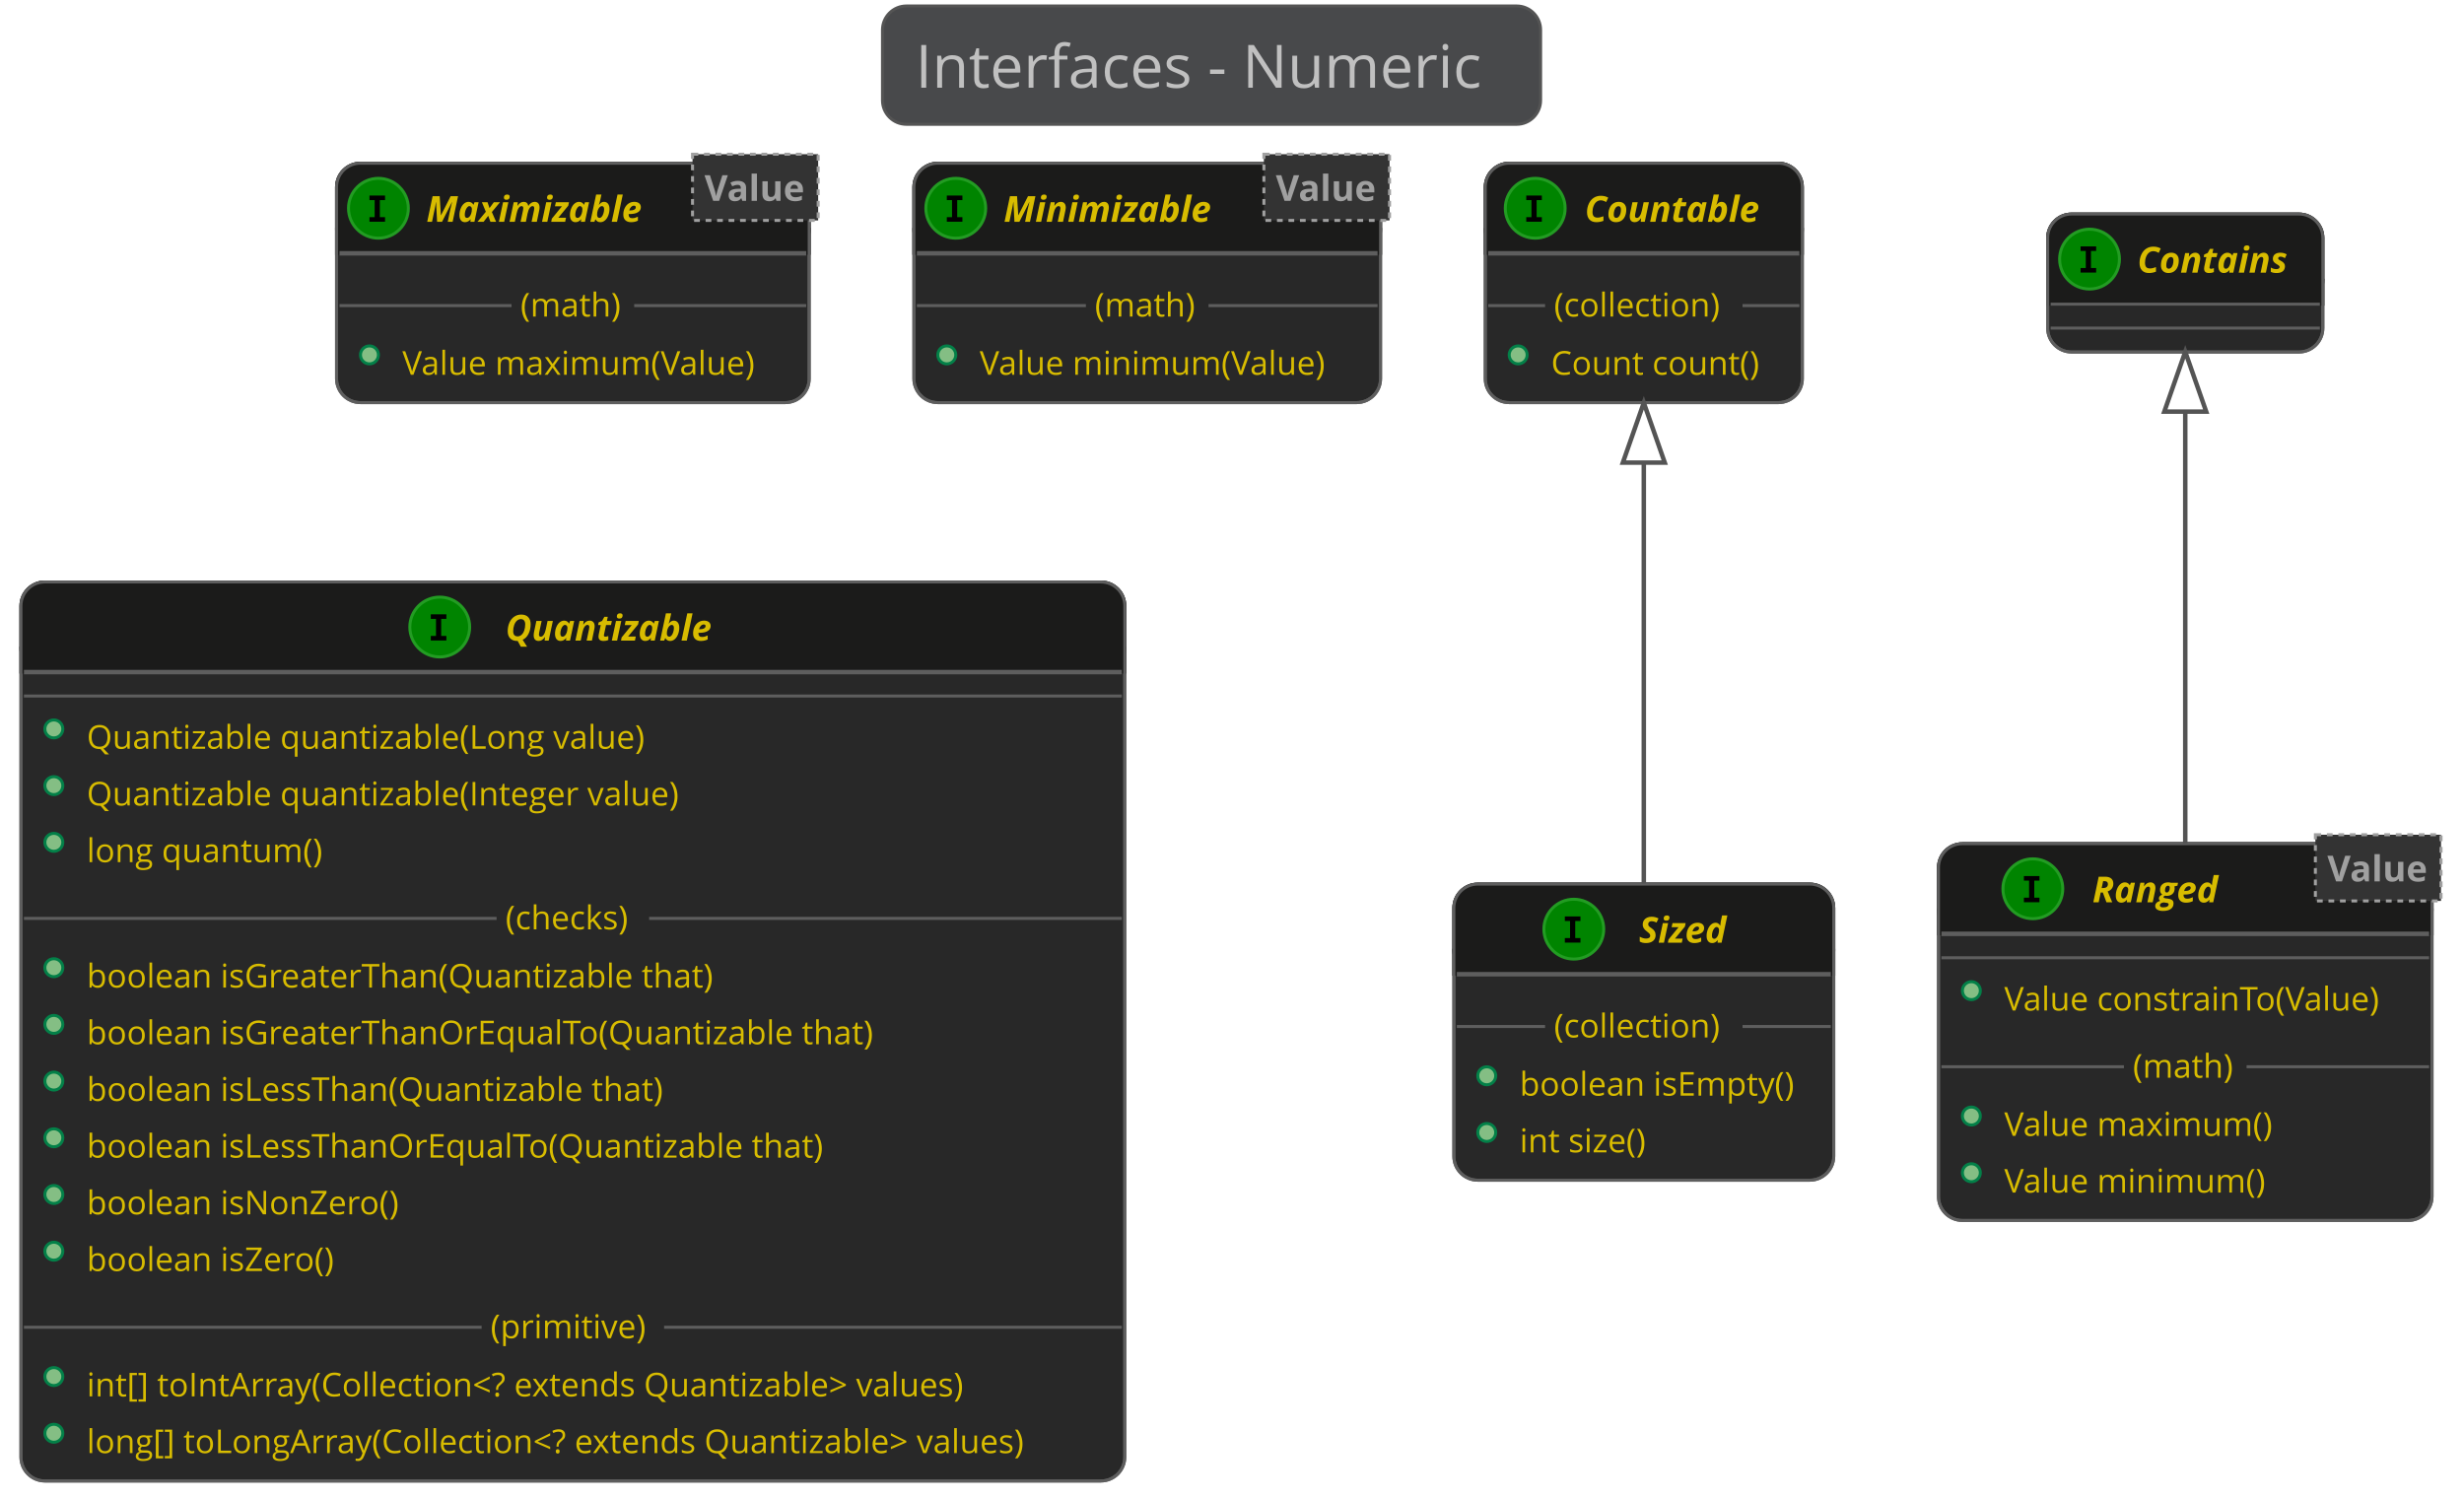
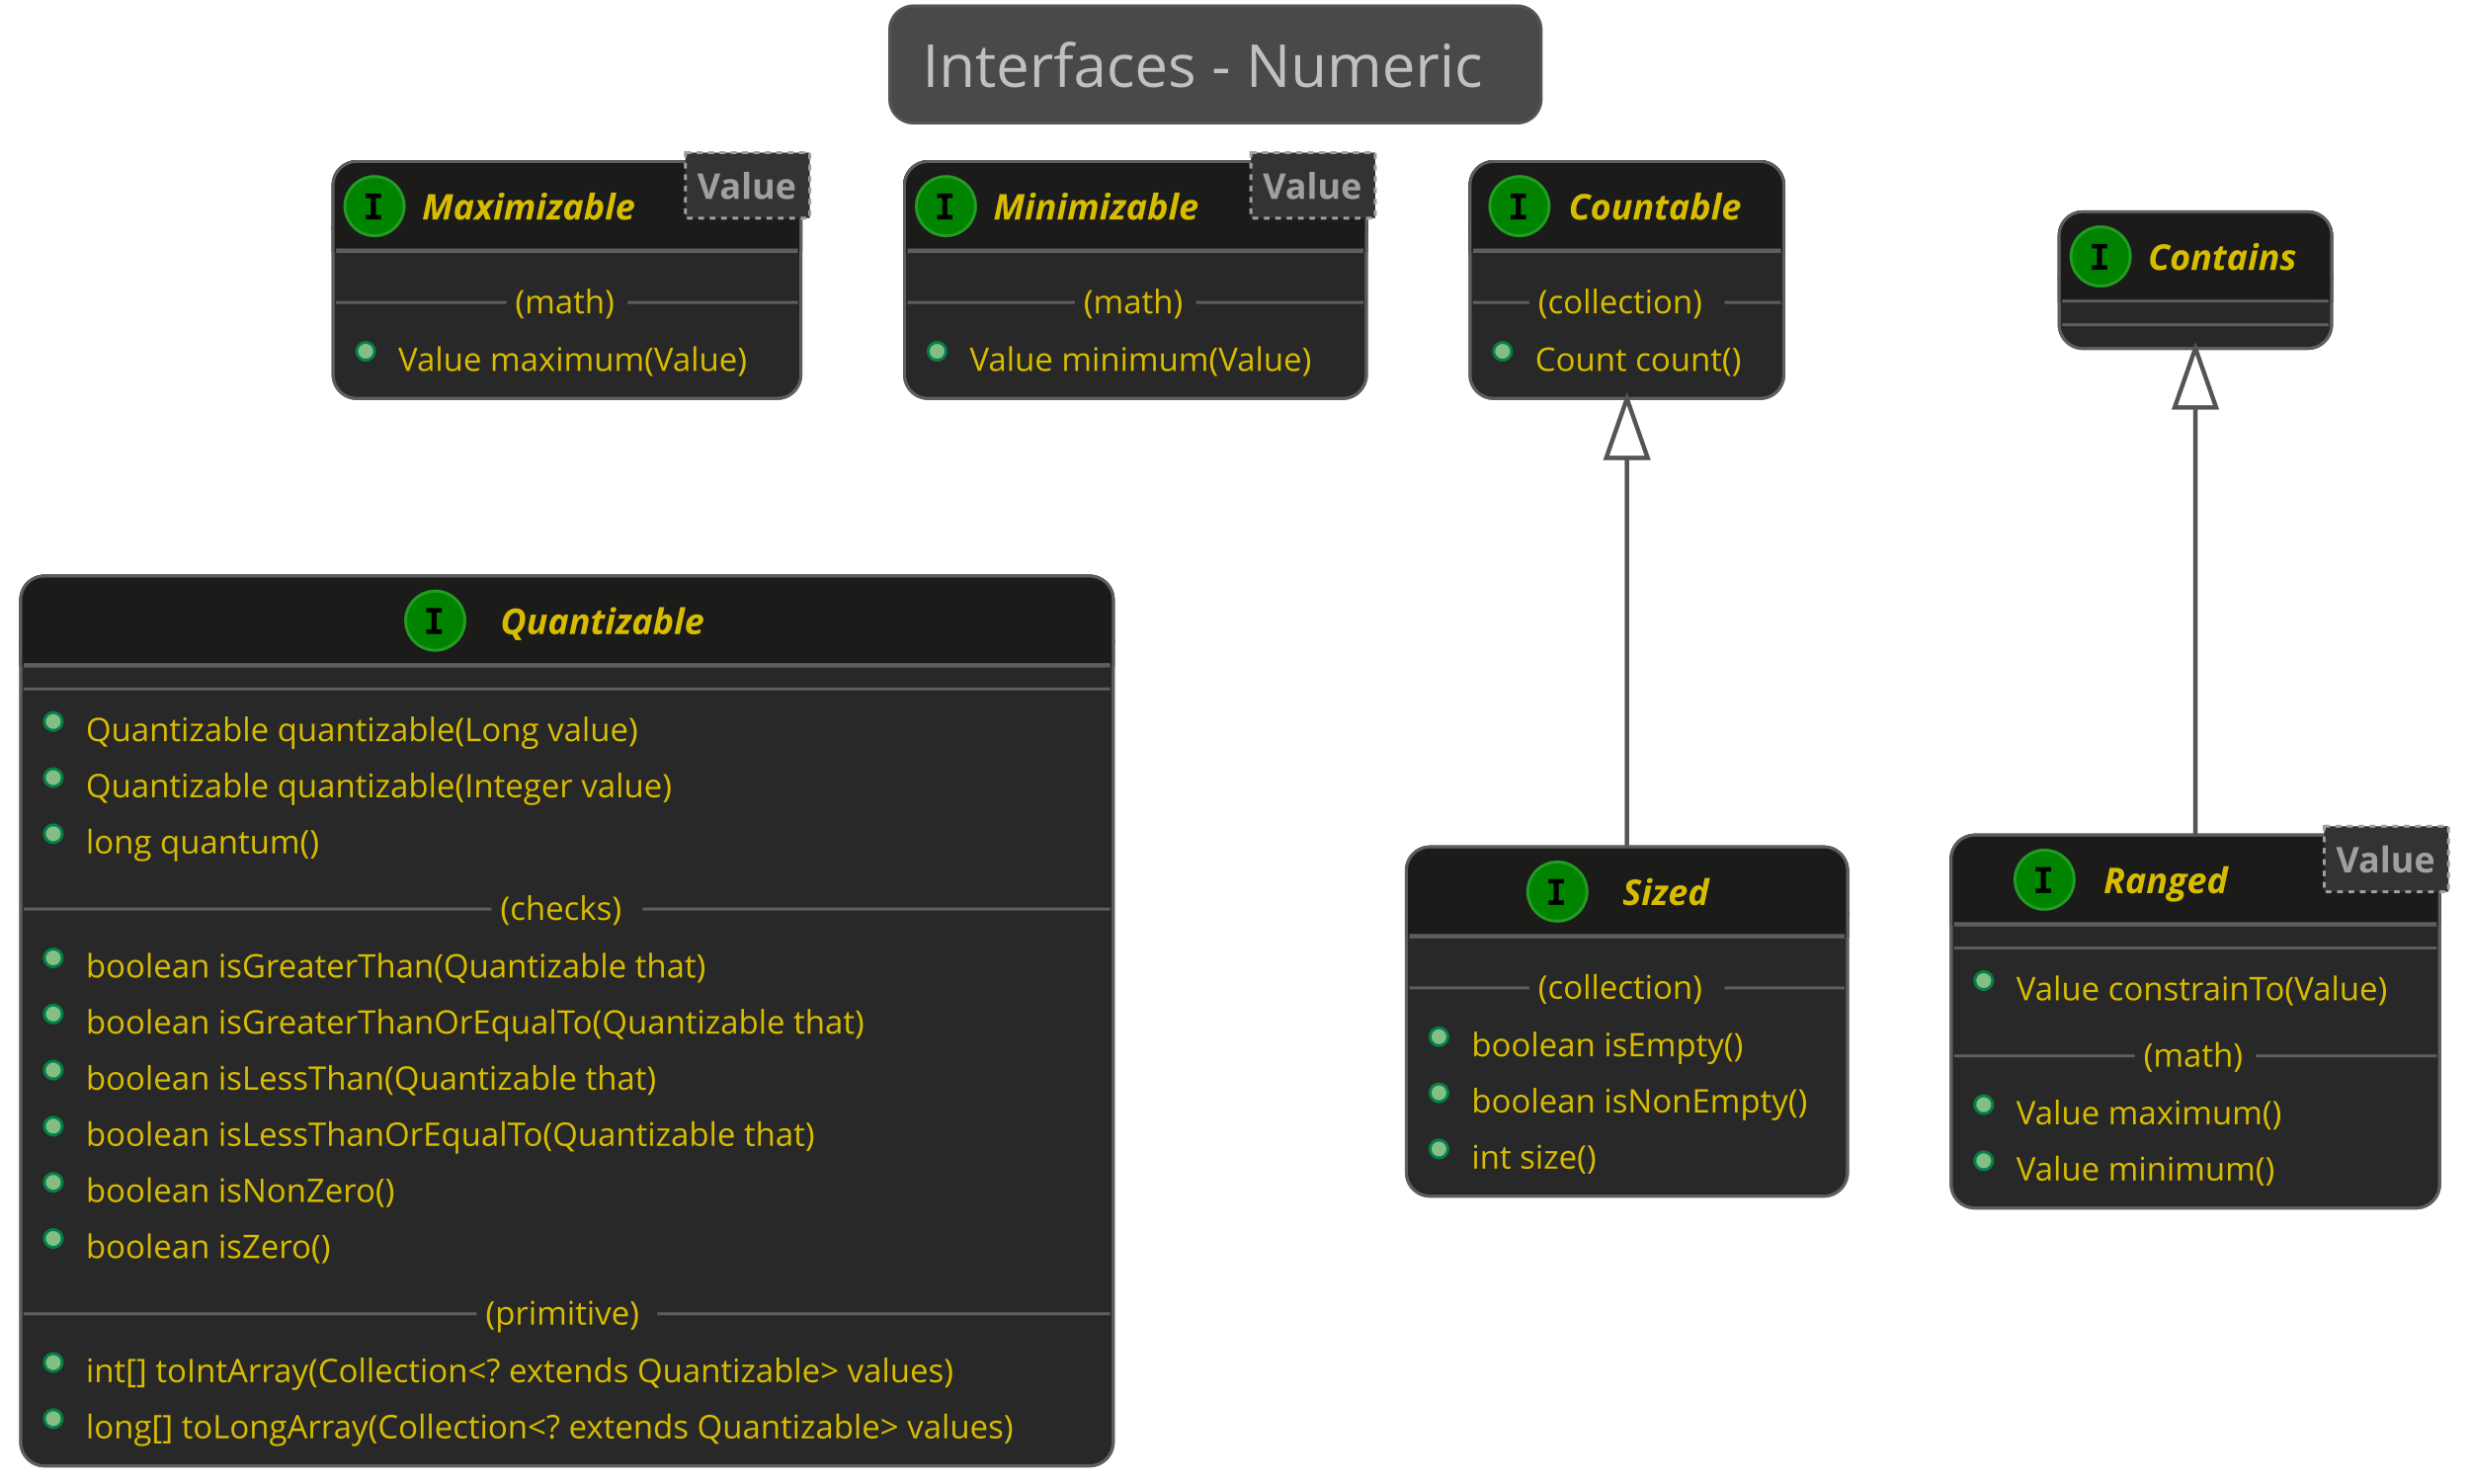
- <svg xmlns="http://www.w3.org/2000/svg" contentScriptType="application/ecmascript" contentStyleType="text/css" height="522.917px" preserveAspectRatio="none" style="width:858px;height:522px;background:#333333;" version="1.1" viewBox="0 0 858 522" width="858.333px" zoomAndPan="magnify">
+ <svg xmlns="http://www.w3.org/2000/svg" contentScriptType="application/ecmascript" contentStyleType="text/css" height="522.917px" preserveAspectRatio="none" style="width:869px;height:522px;background:#333333;" version="1.1" viewBox="0 0 869 522" width="869.792px" zoomAndPan="magnify">
  <defs />
  <g>
-     <rect fill="#48494B" height="41.203" rx="8.333" ry="8.333" style="stroke:#545454;stroke-width:1.042;" width="229.167" x="307.292" y="2.083" />
-     <text fill="#C0C0C0" font-family="Open Sans,Avenir,Nunito,Arial,Helvetica,SansSerif" font-size="20.833" lengthAdjust="spacing" textLength="206.25" x="318.75" y="30.558">Interfaces - Numeric</text>
+     <rect fill="#48494B" height="41.203" rx="8.333" ry="8.333" style="stroke:#545454;stroke-width:1.042;" width="229.167" x="313.021" y="2.083" />
+     <text fill="#C0C0C0" font-family="Open Sans,Avenir,Nunito,Arial,Helvetica,SansSerif" font-size="20.833" lengthAdjust="spacing" textLength="206.25" x="324.479" y="30.558">Interfaces - Numeric</text>
    <rect codeLine="53" fill="#282828" height="83.378" id="Countable" rx="8.333" ry="8.333" style="stroke:#5E5E5E;stroke-width:1.042;" width="110.417" x="517.188" y="56.828" />
    <rect fill="#1B1B1A" height="31.388" rx="8.333" ry="8.333" style="stroke:#1B1B1A;stroke-width:1.042;" width="110.417" x="517.188" y="56.828" />
    <rect fill="#1B1B1A" height="8.333" style="stroke:#1B1B1A;stroke-width:1.042;" width="110.417" x="517.188" y="79.883" />
    <rect codeLine="53" fill="none" height="83.378" id="Countable" rx="8.333" ry="8.333" style="stroke:#5E5E5E;stroke-width:1.042;" width="110.417" x="517.188" y="56.828" />
    <ellipse cx="534.583" cy="72.522" fill="#008400" rx="10.417" ry="10.417" style="stroke:#239C23;stroke-width:1.042;" />
    <path d="M531.466,69.684 L531.466,68.097 L536.893,68.097 L536.893,69.684 L535.08,69.684 L535.08,75.623 L536.893,75.623 L536.893,77.21 L531.466,77.21 L531.466,75.623 L533.279,75.623 L533.279,69.684 Z " fill="#000000" />
    <text fill="#D8BC00" font-family="Open Sans,Avenir,Nunito,Arial,Helvetica,SansSerif" font-size="12.5" font-style="italic" font-weight="bold" lengthAdjust="spacing" textLength="66.667" x="551.875" y="77.246">Countable</text>
    <line style="stroke:#5E5E5E;stroke-width:1.562;" x1="518.229" x2="626.562" y1="88.216" y2="88.216" />
    <ellipse cx="528.646" cy="123.586" fill="#84BE84" rx="3.125" ry="3.125" style="stroke:#038048;stroke-width:1.042;" />
    <text fill="#D8BC00" font-family="Open Sans,Avenir,Nunito,Arial,Helvetica,SansSerif" font-size="11.458" lengthAdjust="spacing" textLength="78.125" x="540.104" y="130.497">Count count()</text>
    <line style="stroke:#5E5E5E;stroke-width:1.042;" x1="518.229" x2="538.021" y1="106.422" y2="106.422" />
    <text fill="#D8BC00" font-family="Open Sans,Avenir,Nunito,Arial,Helvetica,SansSerif" font-size="11.458" lengthAdjust="spacing" textLength="62.5" x="541.146" y="110.231">(collection)</text>
    <line style="stroke:#5E5E5E;stroke-width:1.042;" x1="606.771" x2="626.562" y1="106.422" y2="106.422" />
    <rect codeLine="12" fill="#282828" height="83.378" id="Maximizable" rx="8.333" ry="8.333" style="stroke:#5E5E5E;stroke-width:1.042;" width="164.583" x="117.188" y="56.828" />
    <rect fill="#1B1B1A" height="31.388" rx="8.333" ry="8.333" style="stroke:#1B1B1A;stroke-width:1.042;" width="164.583" x="117.188" y="56.828" />
    <rect fill="#1B1B1A" height="8.333" style="stroke:#1B1B1A;stroke-width:1.042;" width="164.583" x="117.188" y="79.883" />
    <rect codeLine="12" fill="none" height="83.378" id="Maximizable" rx="8.333" ry="8.333" style="stroke:#5E5E5E;stroke-width:1.042;" width="164.583" x="117.188" y="56.828" />
    <ellipse cx="131.771" cy="72.522" fill="#008400" rx="10.417" ry="10.417" style="stroke:#239C23;stroke-width:1.042;" />
    <path d="M128.654,69.684 L128.654,68.097 L134.08,68.097 L134.08,69.684 L132.267,69.684 L132.267,75.623 L134.08,75.623 L134.08,77.21 L128.654,77.21 L128.654,75.623 L130.467,75.623 L130.467,69.684 Z " fill="#000000" />
    <text fill="#D8BC00" font-family="Open Sans,Avenir,Nunito,Arial,Helvetica,SansSerif" font-size="12.5" font-style="italic" font-weight="bold" lengthAdjust="spacing" textLength="81.25" x="148.438" y="77.246">Maximizable</text>
    <rect fill="#333333" height="23.055" style="stroke:#A0A0A0;stroke-width:1.042;stroke-dasharray:2.0,2.0;" width="43.75" x="241.146" y="53.703" />
    <text fill="#A0A0A0" font-family="Open Sans,Avenir,Nunito,Arial,Helvetica,SansSerif" font-size="12.5" font-weight="bold" lengthAdjust="spacing" textLength="35.417" x="245.312" y="69.954">Value</text>
    <line style="stroke:#5E5E5E;stroke-width:1.562;" x1="118.229" x2="280.729" y1="88.216" y2="88.216" />
    <ellipse cx="128.646" cy="123.586" fill="#84BE84" rx="3.125" ry="3.125" style="stroke:#038048;stroke-width:1.042;" />
    <text fill="#D8BC00" font-family="Open Sans,Avenir,Nunito,Arial,Helvetica,SansSerif" font-size="11.458" lengthAdjust="spacing" textLength="127.083" x="140.104" y="130.497">Value maximum(Value)</text>
    <line style="stroke:#5E5E5E;stroke-width:1.042;" x1="118.229" x2="178.125" y1="106.422" y2="106.422" />
    <text fill="#D8BC00" font-family="Open Sans,Avenir,Nunito,Arial,Helvetica,SansSerif" font-size="11.458" lengthAdjust="spacing" textLength="36.458" x="181.25" y="110.231">(math)</text>
    <line style="stroke:#5E5E5E;stroke-width:1.042;" x1="220.833" x2="280.729" y1="106.422" y2="106.422" />
    <rect codeLine="18" fill="#282828" height="83.378" id="Minimizable" rx="8.333" ry="8.333" style="stroke:#5E5E5E;stroke-width:1.042;" width="162.5" x="318.229" y="56.828" />
    <rect fill="#1B1B1A" height="31.388" rx="8.333" ry="8.333" style="stroke:#1B1B1A;stroke-width:1.042;" width="162.5" x="318.229" y="56.828" />
    <rect fill="#1B1B1A" height="8.333" style="stroke:#1B1B1A;stroke-width:1.042;" width="162.5" x="318.229" y="79.883" />
    <rect codeLine="18" fill="none" height="83.378" id="Minimizable" rx="8.333" ry="8.333" style="stroke:#5E5E5E;stroke-width:1.042;" width="162.5" x="318.229" y="56.828" />
    <ellipse cx="332.812" cy="72.522" fill="#008400" rx="10.417" ry="10.417" style="stroke:#239C23;stroke-width:1.042;" />
    <path d="M329.696,69.684 L329.696,68.097 L335.122,68.097 L335.122,69.684 L333.309,69.684 L333.309,75.623 L335.122,75.623 L335.122,77.21 L329.696,77.21 L329.696,75.623 L331.508,75.623 L331.508,69.684 Z " fill="#000000" />
    <text fill="#D8BC00" font-family="Open Sans,Avenir,Nunito,Arial,Helvetica,SansSerif" font-size="12.5" font-style="italic" font-weight="bold" lengthAdjust="spacing" textLength="79.167" x="349.479" y="77.246">Minimizable</text>
    <rect fill="#333333" height="23.055" style="stroke:#A0A0A0;stroke-width:1.042;stroke-dasharray:2.0,2.0;" width="43.75" x="440.104" y="53.703" />
    <text fill="#A0A0A0" font-family="Open Sans,Avenir,Nunito,Arial,Helvetica,SansSerif" font-size="12.5" font-weight="bold" lengthAdjust="spacing" textLength="35.417" x="444.271" y="69.954">Value</text>
    <line style="stroke:#5E5E5E;stroke-width:1.562;" x1="319.271" x2="479.688" y1="88.216" y2="88.216" />
    <ellipse cx="329.688" cy="123.586" fill="#84BE84" rx="3.125" ry="3.125" style="stroke:#038048;stroke-width:1.042;" />
    <text fill="#D8BC00" font-family="Open Sans,Avenir,Nunito,Arial,Helvetica,SansSerif" font-size="11.458" lengthAdjust="spacing" textLength="123.958" x="341.146" y="130.497">Value minimum(Value)</text>
    <line style="stroke:#5E5E5E;stroke-width:1.042;" x1="319.271" x2="378.125" y1="106.422" y2="106.422" />
    <text fill="#D8BC00" font-family="Open Sans,Avenir,Nunito,Arial,Helvetica,SansSerif" font-size="11.458" lengthAdjust="spacing" textLength="36.458" x="381.25" y="110.231">(math)</text>
    <line style="stroke:#5E5E5E;stroke-width:1.042;" x1="420.833" x2="479.688" y1="106.422" y2="106.422" />
    <rect codeLine="24" fill="#282828" height="313.072" id="Quantizable" rx="8.333" ry="8.333" style="stroke:#5E5E5E;stroke-width:1.042;" width="384.375" x="7.292" y="202.661" />
    <rect fill="#1B1B1A" height="31.388" rx="8.333" ry="8.333" style="stroke:#1B1B1A;stroke-width:1.042;" width="384.375" x="7.292" y="202.661" />
    <rect fill="#1B1B1A" height="8.333" style="stroke:#1B1B1A;stroke-width:1.042;" width="384.375" x="7.292" y="225.716" />
    <rect codeLine="24" fill="none" height="313.072" id="Quantizable" rx="8.333" ry="8.333" style="stroke:#5E5E5E;stroke-width:1.042;" width="384.375" x="7.292" y="202.661" />
    <ellipse cx="153.125" cy="218.355" fill="#008400" rx="10.417" ry="10.417" style="stroke:#239C23;stroke-width:1.042;" />
    <path d="M150.008,215.517 L150.008,213.93 L155.434,213.93 L155.434,215.517 L153.621,215.517 L153.621,221.456 L155.434,221.456 L155.434,223.043 L150.008,223.043 L150.008,221.456 L151.821,221.456 L151.821,215.517 Z " fill="#000000" />
    <text fill="#D8BC00" font-family="Open Sans,Avenir,Nunito,Arial,Helvetica,SansSerif" font-size="12.5" font-style="italic" font-weight="bold" lengthAdjust="spacing" textLength="78.125" x="176.042" y="223.079">Quantizable</text>
    <line style="stroke:#5E5E5E;stroke-width:1.562;" x1="8.333" x2="390.625" y1="234.049" y2="234.049" />
    <line style="stroke:#5E5E5E;stroke-width:1.042;" x1="8.333" x2="390.625" y1="242.383" y2="242.383" />
    <ellipse cx="18.75" cy="253.841" fill="#84BE84" rx="3.125" ry="3.125" style="stroke:#038048;stroke-width:1.042;" />
    <text fill="#D8BC00" font-family="Open Sans,Avenir,Nunito,Arial,Helvetica,SansSerif" font-size="11.458" lengthAdjust="spacing" textLength="203.125" x="30.208" y="260.752">Quantizable quantizable(Long value)</text>
    <ellipse cx="18.75" cy="273.586" fill="#84BE84" rx="3.125" ry="3.125" style="stroke:#038048;stroke-width:1.042;" />
    <text fill="#D8BC00" font-family="Open Sans,Avenir,Nunito,Arial,Helvetica,SansSerif" font-size="11.458" lengthAdjust="spacing" textLength="214.583" x="30.208" y="280.497">Quantizable quantizable(Integer value)</text>
    <ellipse cx="18.75" cy="293.331" fill="#84BE84" rx="3.125" ry="3.125" style="stroke:#038048;stroke-width:1.042;" />
    <text fill="#D8BC00" font-family="Open Sans,Avenir,Nunito,Arial,Helvetica,SansSerif" font-size="11.458" lengthAdjust="spacing" textLength="86.458" x="30.208" y="300.242">long quantum()</text>
    <ellipse cx="18.75" cy="336.987" fill="#84BE84" rx="3.125" ry="3.125" style="stroke:#038048;stroke-width:1.042;" />
    <text fill="#D8BC00" font-family="Open Sans,Avenir,Nunito,Arial,Helvetica,SansSerif" font-size="11.458" lengthAdjust="spacing" textLength="227.083" x="30.208" y="343.899">boolean isGreaterThan(Quantizable that)</text>
    <ellipse cx="18.75" cy="356.732" fill="#84BE84" rx="3.125" ry="3.125" style="stroke:#038048;stroke-width:1.042;" />
    <text fill="#D8BC00" font-family="Open Sans,Avenir,Nunito,Arial,Helvetica,SansSerif" font-size="11.458" lengthAdjust="spacing" textLength="286.458" x="30.208" y="363.643">boolean isGreaterThanOrEqualTo(Quantizable that)</text>
    <ellipse cx="18.75" cy="376.477" fill="#84BE84" rx="3.125" ry="3.125" style="stroke:#038048;stroke-width:1.042;" />
    <text fill="#D8BC00" font-family="Open Sans,Avenir,Nunito,Arial,Helvetica,SansSerif" font-size="11.458" lengthAdjust="spacing" textLength="210.417" x="30.208" y="383.388">boolean isLessThan(Quantizable that)</text>
    <ellipse cx="18.75" cy="396.222" fill="#84BE84" rx="3.125" ry="3.125" style="stroke:#038048;stroke-width:1.042;" />
    <text fill="#D8BC00" font-family="Open Sans,Avenir,Nunito,Arial,Helvetica,SansSerif" font-size="11.458" lengthAdjust="spacing" textLength="269.792" x="30.208" y="403.133">boolean isLessThanOrEqualTo(Quantizable that)</text>
    <ellipse cx="18.75" cy="415.967" fill="#84BE84" rx="3.125" ry="3.125" style="stroke:#038048;stroke-width:1.042;" />
    <text fill="#D8BC00" font-family="Open Sans,Avenir,Nunito,Arial,Helvetica,SansSerif" font-size="11.458" lengthAdjust="spacing" textLength="114.583" x="30.208" y="422.878">boolean isNonZero()</text>
    <ellipse cx="18.75" cy="435.712" fill="#84BE84" rx="3.125" ry="3.125" style="stroke:#038048;stroke-width:1.042;" />
    <text fill="#D8BC00" font-family="Open Sans,Avenir,Nunito,Arial,Helvetica,SansSerif" font-size="11.458" lengthAdjust="spacing" textLength="91.667" x="30.208" y="442.623">boolean isZero()</text>
    <line style="stroke:#5E5E5E;stroke-width:1.042;" x1="8.333" x2="172.917" y1="319.823" y2="319.823" />
    <text fill="#D8BC00" font-family="Open Sans,Avenir,Nunito,Arial,Helvetica,SansSerif" font-size="11.458" lengthAdjust="spacing" textLength="46.875" x="176.042" y="323.633">(checks)</text>
    <line style="stroke:#5E5E5E;stroke-width:1.042;" x1="226.042" x2="390.625" y1="319.823" y2="319.823" />
    <ellipse cx="18.75" cy="479.368" fill="#84BE84" rx="3.125" ry="3.125" style="stroke:#038048;stroke-width:1.042;" />
    <text fill="#D8BC00" font-family="Open Sans,Avenir,Nunito,Arial,Helvetica,SansSerif" font-size="11.458" lengthAdjust="spacing" textLength="328.125" x="30.208" y="486.279">int[] toIntArray(Collection&lt;? extends Quantizable&gt; values)</text>
    <ellipse cx="18.75" cy="499.113" fill="#84BE84" rx="3.125" ry="3.125" style="stroke:#038048;stroke-width:1.042;" />
    <text fill="#D8BC00" font-family="Open Sans,Avenir,Nunito,Arial,Helvetica,SansSerif" font-size="11.458" lengthAdjust="spacing" textLength="352.083" x="30.208" y="506.024">long[] toLongArray(Collection&lt;? extends Quantizable&gt; values)</text>
    <line style="stroke:#5E5E5E;stroke-width:1.042;" x1="8.333" x2="167.708" y1="462.204" y2="462.204" />
    <text fill="#D8BC00" font-family="Open Sans,Avenir,Nunito,Arial,Helvetica,SansSerif" font-size="11.458" lengthAdjust="spacing" textLength="57.292" x="170.833" y="466.014">(primitive)</text>
    <line style="stroke:#5E5E5E;stroke-width:1.042;" x1="231.25" x2="390.625" y1="462.204" y2="462.204" />
-     <rect codeLine="42" fill="#282828" height="48.055" id="Contains" rx="8.333" ry="8.333" style="stroke:#5E5E5E;stroke-width:1.042;" width="95.833" x="713.021" y="74.536" />
-     <rect fill="#1B1B1A" height="31.388" rx="8.333" ry="8.333" style="stroke:#1B1B1A;stroke-width:1.042;" width="95.833" x="713.021" y="74.536" />
-     <rect fill="#1B1B1A" height="8.333" style="stroke:#1B1B1A;stroke-width:1.042;" width="95.833" x="713.021" y="97.591" />
-     <rect codeLine="42" fill="none" height="48.055" id="Contains" rx="8.333" ry="8.333" style="stroke:#5E5E5E;stroke-width:1.042;" width="95.833" x="713.021" y="74.536" />
-     <ellipse cx="727.604" cy="90.23" fill="#008400" rx="10.417" ry="10.417" style="stroke:#239C23;stroke-width:1.042;" />
-     <path d="M724.487,87.392 L724.487,85.805 L729.913,85.805 L729.913,87.392 L728.101,87.392 L728.101,93.331 L729.913,93.331 L729.913,94.918 L724.487,94.918 L724.487,93.331 L726.3,93.331 L726.3,87.392 Z " fill="#000000" />
-     <text fill="#D8BC00" font-family="Open Sans,Avenir,Nunito,Arial,Helvetica,SansSerif" font-size="12.5" font-style="italic" font-weight="bold" lengthAdjust="spacing" textLength="58.333" x="744.271" y="94.954">Contains</text>
-     <line style="stroke:#5E5E5E;stroke-width:1.042;" x1="714.062" x2="807.812" y1="105.924" y2="105.924" />
-     <line style="stroke:#5E5E5E;stroke-width:1.042;" x1="714.062" x2="807.812" y1="114.258" y2="114.258" />
-     <rect codeLine="44" fill="#282828" height="131.201" id="Ranged" rx="8.333" ry="8.333" style="stroke:#5E5E5E;stroke-width:1.042;" width="171.875" x="675" y="293.807" />
-     <rect fill="#1B1B1A" height="31.388" rx="8.333" ry="8.333" style="stroke:#1B1B1A;stroke-width:1.042;" width="171.875" x="675" y="293.807" />
-     <rect fill="#1B1B1A" height="8.333" style="stroke:#1B1B1A;stroke-width:1.042;" width="171.875" x="675" y="316.862" />
-     <rect codeLine="44" fill="none" height="131.201" id="Ranged" rx="8.333" ry="8.333" style="stroke:#5E5E5E;stroke-width:1.042;" width="171.875" x="675" y="293.807" />
-     <ellipse cx="707.865" cy="309.501" fill="#008400" rx="10.417" ry="10.417" style="stroke:#239C23;stroke-width:1.042;" />
-     <path d="M704.748,306.663 L704.748,305.076 L710.174,305.076 L710.174,306.663 L708.361,306.663 L708.361,312.602 L710.174,312.602 L710.174,314.189 L704.748,314.189 L704.748,312.602 L706.561,312.602 L706.561,306.663 Z " fill="#000000" />
-     <text fill="#D8BC00" font-family="Open Sans,Avenir,Nunito,Arial,Helvetica,SansSerif" font-size="12.5" font-style="italic" font-weight="bold" lengthAdjust="spacing" textLength="47.917" x="728.594" y="314.225">Ranged</text>
-     <rect fill="#333333" height="23.055" style="stroke:#A0A0A0;stroke-width:1.042;stroke-dasharray:2.0,2.0;" width="43.75" x="806.25" y="290.682" />
-     <text fill="#A0A0A0" font-family="Open Sans,Avenir,Nunito,Arial,Helvetica,SansSerif" font-size="12.5" font-weight="bold" lengthAdjust="spacing" textLength="35.417" x="810.417" y="306.934">Value</text>
-     <line style="stroke:#5E5E5E;stroke-width:1.562;" x1="676.042" x2="845.833" y1="325.195" y2="325.195" />
-     <line style="stroke:#5E5E5E;stroke-width:1.042;" x1="676.042" x2="845.833" y1="333.529" y2="333.529" />
-     <ellipse cx="686.458" cy="344.987" fill="#84BE84" rx="3.125" ry="3.125" style="stroke:#038048;stroke-width:1.042;" />
-     <text fill="#D8BC00" font-family="Open Sans,Avenir,Nunito,Arial,Helvetica,SansSerif" font-size="11.458" lengthAdjust="spacing" textLength="139.583" x="697.917" y="351.898">Value constrainTo(Value)</text>
-     <ellipse cx="686.458" cy="388.643" fill="#84BE84" rx="3.125" ry="3.125" style="stroke:#038048;stroke-width:1.042;" />
-     <text fill="#D8BC00" font-family="Open Sans,Avenir,Nunito,Arial,Helvetica,SansSerif" font-size="11.458" lengthAdjust="spacing" textLength="96.875" x="697.917" y="395.555">Value maximum()</text>
-     <ellipse cx="686.458" cy="408.388" fill="#84BE84" rx="3.125" ry="3.125" style="stroke:#038048;stroke-width:1.042;" />
-     <text fill="#D8BC00" font-family="Open Sans,Avenir,Nunito,Arial,Helvetica,SansSerif" font-size="11.458" lengthAdjust="spacing" textLength="93.75" x="697.917" y="415.3">Value minimum()</text>
-     <line style="stroke:#5E5E5E;stroke-width:1.042;" x1="676.042" x2="739.583" y1="371.479" y2="371.479" />
-     <text fill="#D8BC00" font-family="Open Sans,Avenir,Nunito,Arial,Helvetica,SansSerif" font-size="11.458" lengthAdjust="spacing" textLength="36.458" x="742.708" y="375.289">(math)</text>
-     <line style="stroke:#5E5E5E;stroke-width:1.042;" x1="782.292" x2="845.833" y1="371.479" y2="371.479" />
-     <rect codeLine="55" fill="#282828" height="103.123" id="Sized" rx="8.333" ry="8.333" style="stroke:#5E5E5E;stroke-width:1.042;" width="132.292" x="506.25" y="307.87" />
-     <rect fill="#1B1B1A" height="31.388" rx="8.333" ry="8.333" style="stroke:#1B1B1A;stroke-width:1.042;" width="132.292" x="506.25" y="307.87" />
-     <rect fill="#1B1B1A" height="8.333" style="stroke:#1B1B1A;stroke-width:1.042;" width="132.292" x="506.25" y="330.925" />
-     <rect codeLine="55" fill="none" height="103.123" id="Sized" rx="8.333" ry="8.333" style="stroke:#5E5E5E;stroke-width:1.042;" width="132.292" x="506.25" y="307.87" />
-     <ellipse cx="548.021" cy="323.564" fill="#008400" rx="10.417" ry="10.417" style="stroke:#239C23;stroke-width:1.042;" />
-     <path d="M544.904,320.726 L544.904,319.139 L550.33,319.139 L550.33,320.726 L548.517,320.726 L548.517,326.664 L550.33,326.664 L550.33,328.251 L544.904,328.251 L544.904,326.664 L546.717,326.664 L546.717,320.726 Z " fill="#000000" />
-     <text fill="#D8BC00" font-family="Open Sans,Avenir,Nunito,Arial,Helvetica,SansSerif" font-size="12.5" font-style="italic" font-weight="bold" lengthAdjust="spacing" textLength="34.375" x="570.729" y="328.288">Sized</text>
-     <line style="stroke:#5E5E5E;stroke-width:1.562;" x1="507.292" x2="637.5" y1="339.258" y2="339.258" />
-     <ellipse cx="517.708" cy="374.628" fill="#84BE84" rx="3.125" ry="3.125" style="stroke:#038048;stroke-width:1.042;" />
-     <text fill="#D8BC00" font-family="Open Sans,Avenir,Nunito,Arial,Helvetica,SansSerif" font-size="11.458" lengthAdjust="spacing" textLength="100" x="529.167" y="381.539">boolean isEmpty()</text>
-     <ellipse cx="517.708" cy="394.373" fill="#84BE84" rx="3.125" ry="3.125" style="stroke:#038048;stroke-width:1.042;" />
-     <text fill="#D8BC00" font-family="Open Sans,Avenir,Nunito,Arial,Helvetica,SansSerif" font-size="11.458" lengthAdjust="spacing" textLength="47.917" x="529.167" y="401.284">int size()</text>
-     <line style="stroke:#5E5E5E;stroke-width:1.042;" x1="507.292" x2="538.021" y1="357.464" y2="357.464" />
-     <text fill="#D8BC00" font-family="Open Sans,Avenir,Nunito,Arial,Helvetica,SansSerif" font-size="11.458" lengthAdjust="spacing" textLength="62.5" x="541.146" y="361.273">(collection)</text>
-     <line style="stroke:#5E5E5E;stroke-width:1.042;" x1="606.771" x2="637.5" y1="357.464" y2="357.464" />
-     <path codeLine="43" d="M760.938,143.567 C760.938,184.807 760.938,246.922 760.938,293.765 " fill="none" id="Contains-backto-Ranged" style="stroke:#545454;stroke-width:1.562;" />
-     <polygon fill="none" points="753.646,143.338,760.938,122.505,768.229,143.338,753.646,143.338" style="stroke:#545454;stroke-width:1.562;" />
-     <path codeLine="54" d="M572.396,161.182 C572.396,205.922 572.396,265.703 572.396,307.671 " fill="none" id="Countable-backto-Sized" style="stroke:#545454;stroke-width:1.562;" />
+     <rect codeLine="42" fill="#282828" height="48.055" id="Contains" rx="8.333" ry="8.333" style="stroke:#5E5E5E;stroke-width:1.042;" width="95.833" x="724.479" y="74.536" />
+     <rect fill="#1B1B1A" height="31.388" rx="8.333" ry="8.333" style="stroke:#1B1B1A;stroke-width:1.042;" width="95.833" x="724.479" y="74.536" />
+     <rect fill="#1B1B1A" height="8.333" style="stroke:#1B1B1A;stroke-width:1.042;" width="95.833" x="724.479" y="97.591" />
+     <rect codeLine="42" fill="none" height="48.055" id="Contains" rx="8.333" ry="8.333" style="stroke:#5E5E5E;stroke-width:1.042;" width="95.833" x="724.479" y="74.536" />
+     <ellipse cx="739.062" cy="90.23" fill="#008400" rx="10.417" ry="10.417" style="stroke:#239C23;stroke-width:1.042;" />
+     <path d="M735.946,87.392 L735.946,85.805 L741.372,85.805 L741.372,87.392 L739.559,87.392 L739.559,93.331 L741.372,93.331 L741.372,94.918 L735.946,94.918 L735.946,93.331 L737.758,93.331 L737.758,87.392 Z " fill="#000000" />
+     <text fill="#D8BC00" font-family="Open Sans,Avenir,Nunito,Arial,Helvetica,SansSerif" font-size="12.5" font-style="italic" font-weight="bold" lengthAdjust="spacing" textLength="58.333" x="755.729" y="94.954">Contains</text>
+     <line style="stroke:#5E5E5E;stroke-width:1.042;" x1="725.521" x2="819.271" y1="105.924" y2="105.924" />
+     <line style="stroke:#5E5E5E;stroke-width:1.042;" x1="725.521" x2="819.271" y1="114.258" y2="114.258" />
+     <rect codeLine="44" fill="#282828" height="131.201" id="Ranged" rx="8.333" ry="8.333" style="stroke:#5E5E5E;stroke-width:1.042;" width="171.875" x="686.458" y="293.807" />
+     <rect fill="#1B1B1A" height="31.388" rx="8.333" ry="8.333" style="stroke:#1B1B1A;stroke-width:1.042;" width="171.875" x="686.458" y="293.807" />
+     <rect fill="#1B1B1A" height="8.333" style="stroke:#1B1B1A;stroke-width:1.042;" width="171.875" x="686.458" y="316.862" />
+     <rect codeLine="44" fill="none" height="131.201" id="Ranged" rx="8.333" ry="8.333" style="stroke:#5E5E5E;stroke-width:1.042;" width="171.875" x="686.458" y="293.807" />
+     <ellipse cx="719.323" cy="309.501" fill="#008400" rx="10.417" ry="10.417" style="stroke:#239C23;stroke-width:1.042;" />
+     <path d="M716.206,306.663 L716.206,305.076 L721.632,305.076 L721.632,306.663 L719.819,306.663 L719.819,312.602 L721.632,312.602 L721.632,314.189 L716.206,314.189 L716.206,312.602 L718.019,312.602 L718.019,306.663 Z " fill="#000000" />
+     <text fill="#D8BC00" font-family="Open Sans,Avenir,Nunito,Arial,Helvetica,SansSerif" font-size="12.5" font-style="italic" font-weight="bold" lengthAdjust="spacing" textLength="47.917" x="740.052" y="314.225">Ranged</text>
+     <rect fill="#333333" height="23.055" style="stroke:#A0A0A0;stroke-width:1.042;stroke-dasharray:2.0,2.0;" width="43.75" x="817.708" y="290.682" />
+     <text fill="#A0A0A0" font-family="Open Sans,Avenir,Nunito,Arial,Helvetica,SansSerif" font-size="12.5" font-weight="bold" lengthAdjust="spacing" textLength="35.417" x="821.875" y="306.934">Value</text>
+     <line style="stroke:#5E5E5E;stroke-width:1.562;" x1="687.5" x2="857.292" y1="325.195" y2="325.195" />
+     <line style="stroke:#5E5E5E;stroke-width:1.042;" x1="687.5" x2="857.292" y1="333.529" y2="333.529" />
+     <ellipse cx="697.917" cy="344.987" fill="#84BE84" rx="3.125" ry="3.125" style="stroke:#038048;stroke-width:1.042;" />
+     <text fill="#D8BC00" font-family="Open Sans,Avenir,Nunito,Arial,Helvetica,SansSerif" font-size="11.458" lengthAdjust="spacing" textLength="139.583" x="709.375" y="351.898">Value constrainTo(Value)</text>
+     <ellipse cx="697.917" cy="388.643" fill="#84BE84" rx="3.125" ry="3.125" style="stroke:#038048;stroke-width:1.042;" />
+     <text fill="#D8BC00" font-family="Open Sans,Avenir,Nunito,Arial,Helvetica,SansSerif" font-size="11.458" lengthAdjust="spacing" textLength="96.875" x="709.375" y="395.555">Value maximum()</text>
+     <ellipse cx="697.917" cy="408.388" fill="#84BE84" rx="3.125" ry="3.125" style="stroke:#038048;stroke-width:1.042;" />
+     <text fill="#D8BC00" font-family="Open Sans,Avenir,Nunito,Arial,Helvetica,SansSerif" font-size="11.458" lengthAdjust="spacing" textLength="93.75" x="709.375" y="415.3">Value minimum()</text>
+     <line style="stroke:#5E5E5E;stroke-width:1.042;" x1="687.5" x2="751.042" y1="371.479" y2="371.479" />
+     <text fill="#D8BC00" font-family="Open Sans,Avenir,Nunito,Arial,Helvetica,SansSerif" font-size="11.458" lengthAdjust="spacing" textLength="36.458" x="754.167" y="375.289">(math)</text>
+     <line style="stroke:#5E5E5E;stroke-width:1.042;" x1="793.75" x2="857.292" y1="371.479" y2="371.479" />
+     <rect codeLine="55" fill="#282828" height="122.868" id="Sized" rx="8.333" ry="8.333" style="stroke:#5E5E5E;stroke-width:1.042;" width="155.208" x="494.792" y="297.974" />
+     <rect fill="#1B1B1A" height="31.388" rx="8.333" ry="8.333" style="stroke:#1B1B1A;stroke-width:1.042;" width="155.208" x="494.792" y="297.974" />
+     <rect fill="#1B1B1A" height="8.333" style="stroke:#1B1B1A;stroke-width:1.042;" width="155.208" x="494.792" y="321.029" />
+     <rect codeLine="55" fill="none" height="122.868" id="Sized" rx="8.333" ry="8.333" style="stroke:#5E5E5E;stroke-width:1.042;" width="155.208" x="494.792" y="297.974" />
+     <ellipse cx="547.917" cy="313.668" fill="#008400" rx="10.417" ry="10.417" style="stroke:#239C23;stroke-width:1.042;" />
+     <path d="M544.8,310.83 L544.8,309.243 L550.226,309.243 L550.226,310.83 L548.413,310.83 L548.413,316.768 L550.226,316.768 L550.226,318.355 L544.8,318.355 L544.8,316.768 L546.612,316.768 L546.612,310.83 Z " fill="#000000" />
+     <text fill="#D8BC00" font-family="Open Sans,Avenir,Nunito,Arial,Helvetica,SansSerif" font-size="12.5" font-style="italic" font-weight="bold" lengthAdjust="spacing" textLength="34.375" x="570.833" y="318.392">Sized</text>
+     <line style="stroke:#5E5E5E;stroke-width:1.562;" x1="495.833" x2="648.958" y1="329.362" y2="329.362" />
+     <ellipse cx="506.25" cy="364.732" fill="#84BE84" rx="3.125" ry="3.125" style="stroke:#038048;stroke-width:1.042;" />
+     <text fill="#D8BC00" font-family="Open Sans,Avenir,Nunito,Arial,Helvetica,SansSerif" font-size="11.458" lengthAdjust="spacing" textLength="100" x="517.708" y="371.643">boolean isEmpty()</text>
+     <ellipse cx="506.25" cy="384.477" fill="#84BE84" rx="3.125" ry="3.125" style="stroke:#038048;stroke-width:1.042;" />
+     <text fill="#D8BC00" font-family="Open Sans,Avenir,Nunito,Arial,Helvetica,SansSerif" font-size="11.458" lengthAdjust="spacing" textLength="122.917" x="517.708" y="391.388">boolean isNonEmpty()</text>
+     <ellipse cx="506.25" cy="404.222" fill="#84BE84" rx="3.125" ry="3.125" style="stroke:#038048;stroke-width:1.042;" />
+     <text fill="#D8BC00" font-family="Open Sans,Avenir,Nunito,Arial,Helvetica,SansSerif" font-size="11.458" lengthAdjust="spacing" textLength="47.917" x="517.708" y="411.133">int size()</text>
+     <line style="stroke:#5E5E5E;stroke-width:1.042;" x1="495.833" x2="538.021" y1="347.568" y2="347.568" />
+     <text fill="#D8BC00" font-family="Open Sans,Avenir,Nunito,Arial,Helvetica,SansSerif" font-size="11.458" lengthAdjust="spacing" textLength="62.5" x="541.146" y="351.377">(collection)</text>
+     <line style="stroke:#5E5E5E;stroke-width:1.042;" x1="606.771" x2="648.958" y1="347.568" y2="347.568" />
+     <path codeLine="43" d="M772.396,143.567 C772.396,184.807 772.396,246.922 772.396,293.765 " fill="none" id="Contains-backto-Ranged" style="stroke:#545454;stroke-width:1.562;" />
+     <polygon fill="none" points="765.104,143.338,772.396,122.505,779.688,143.338,765.104,143.338" style="stroke:#545454;stroke-width:1.562;" />
+     <path codeLine="54" d="M572.396,161.14 C572.396,202.432 572.396,256.567 572.396,297.671 " fill="none" id="Countable-backto-Sized" style="stroke:#545454;stroke-width:1.562;" />
    <polygon fill="none" points="565.104,161.099,572.396,140.265,579.688,161.099,565.104,161.099" style="stroke:#545454;stroke-width:1.562;" />
  </g>
</svg>
